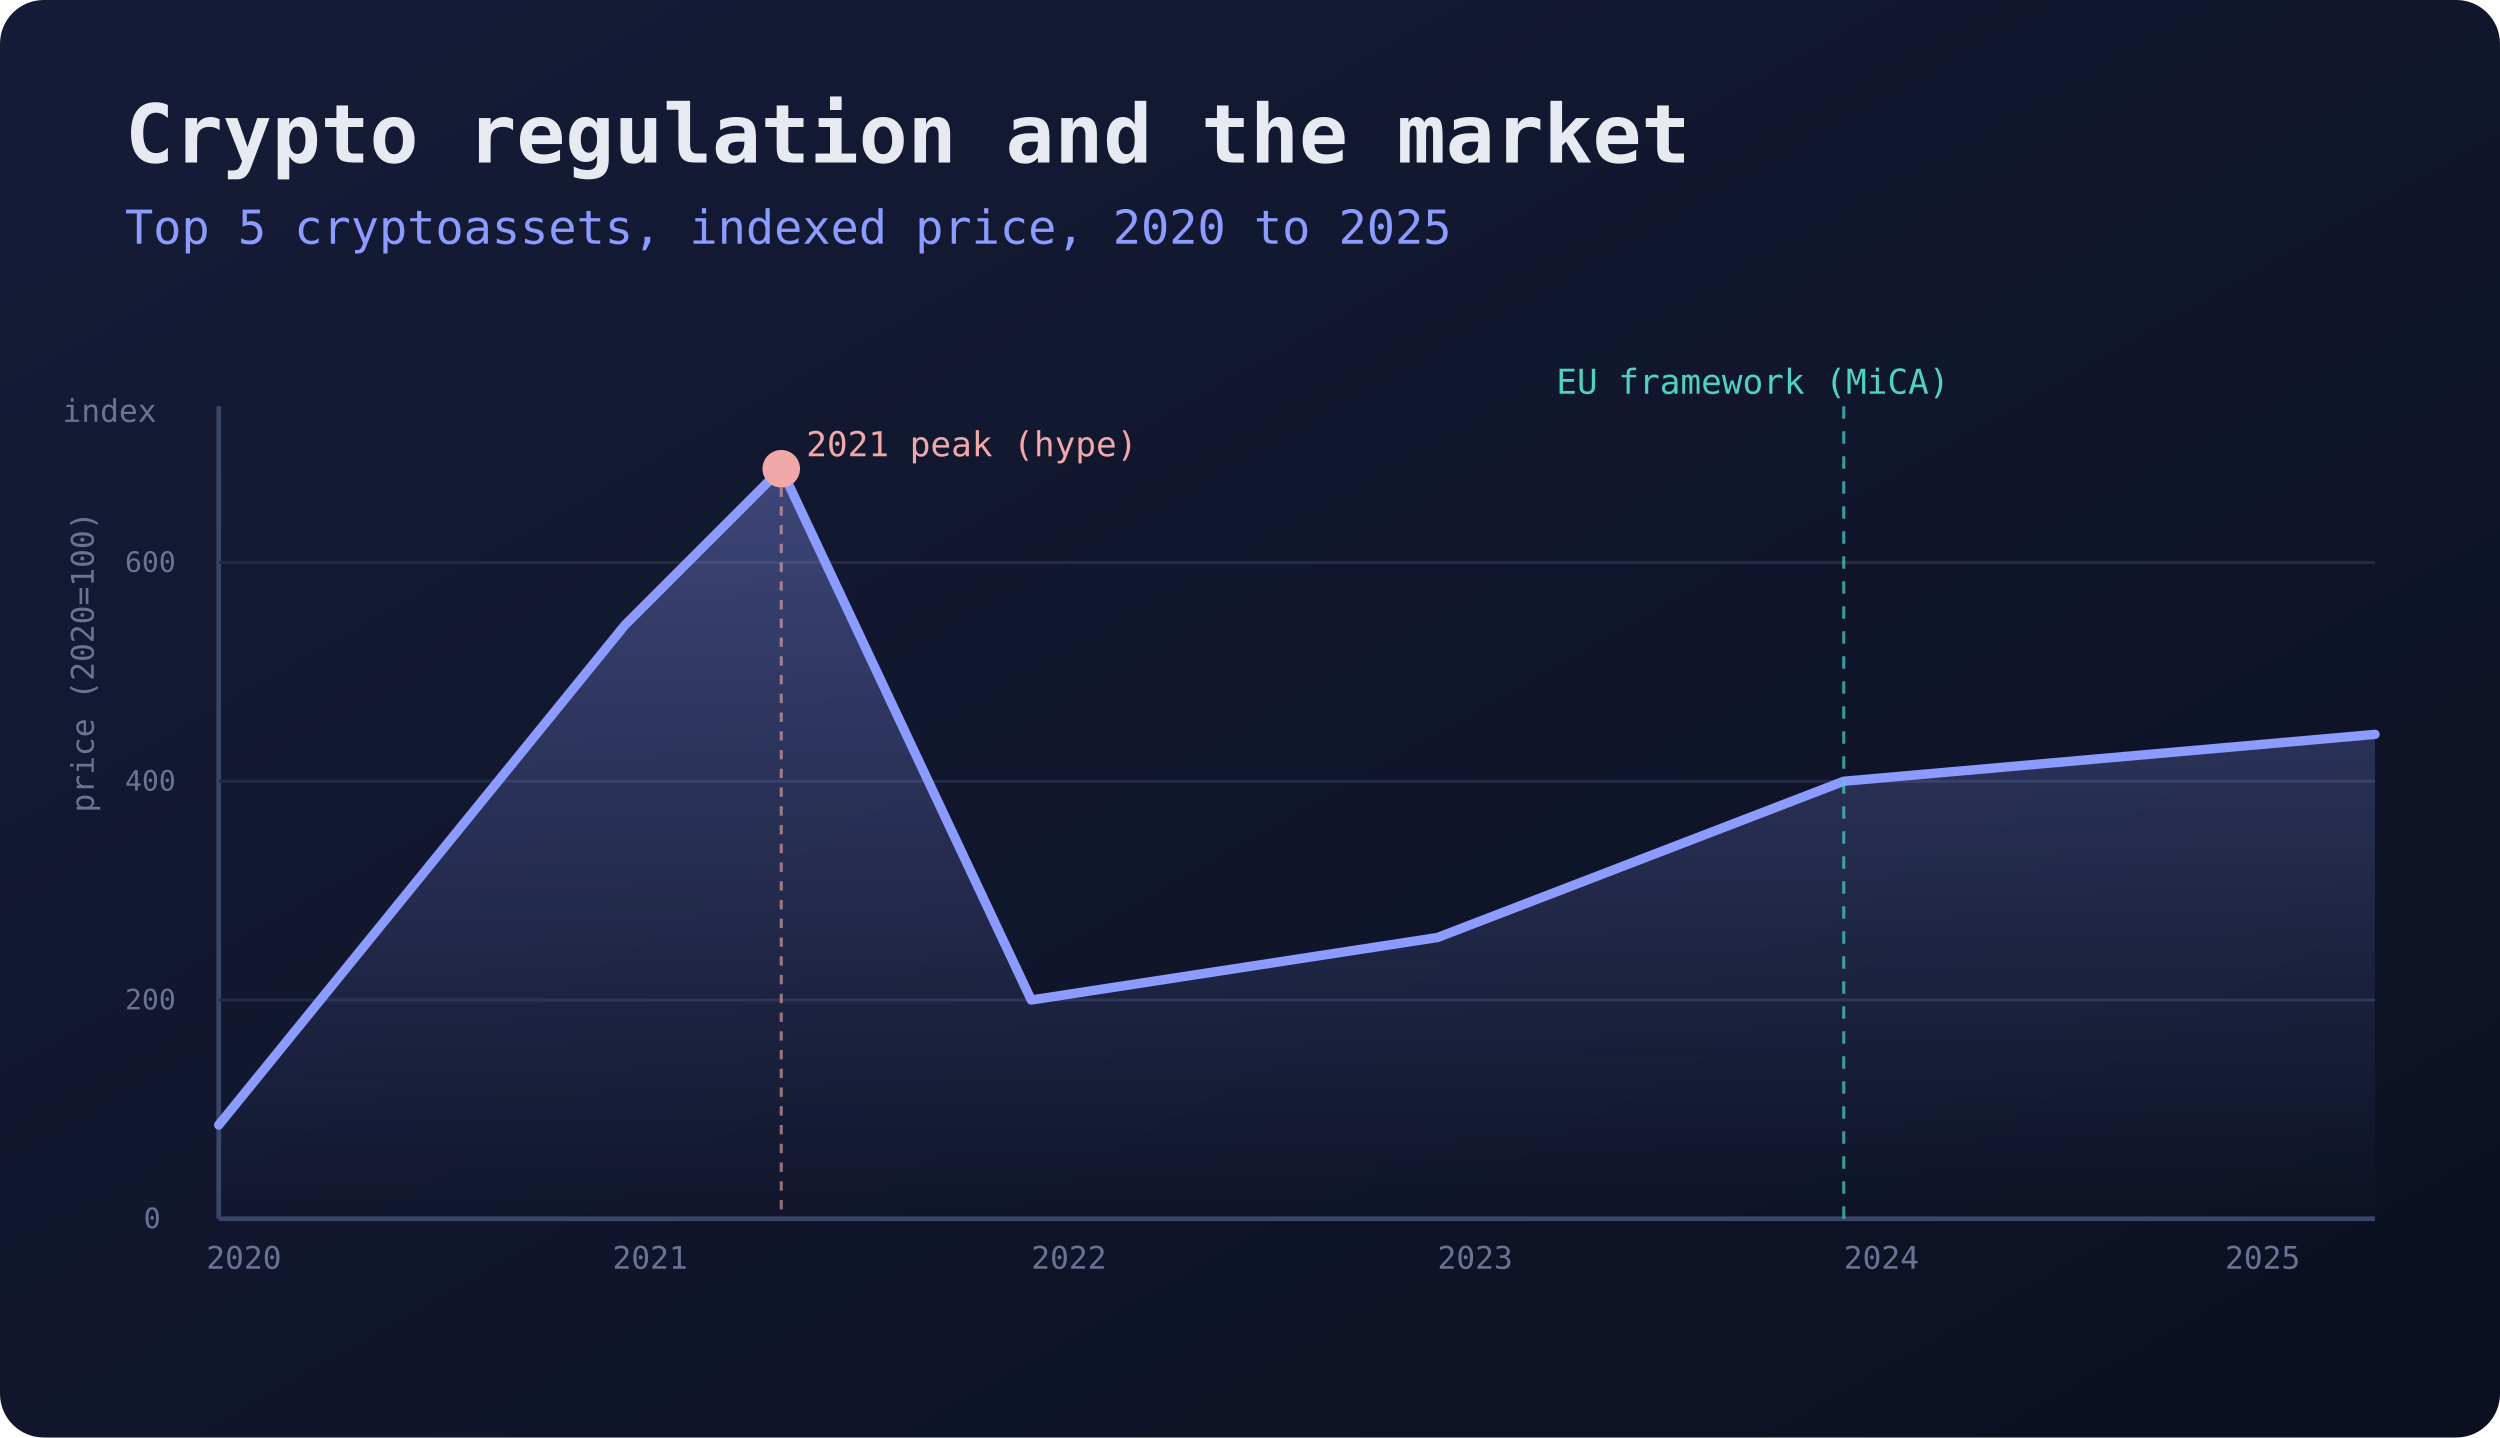
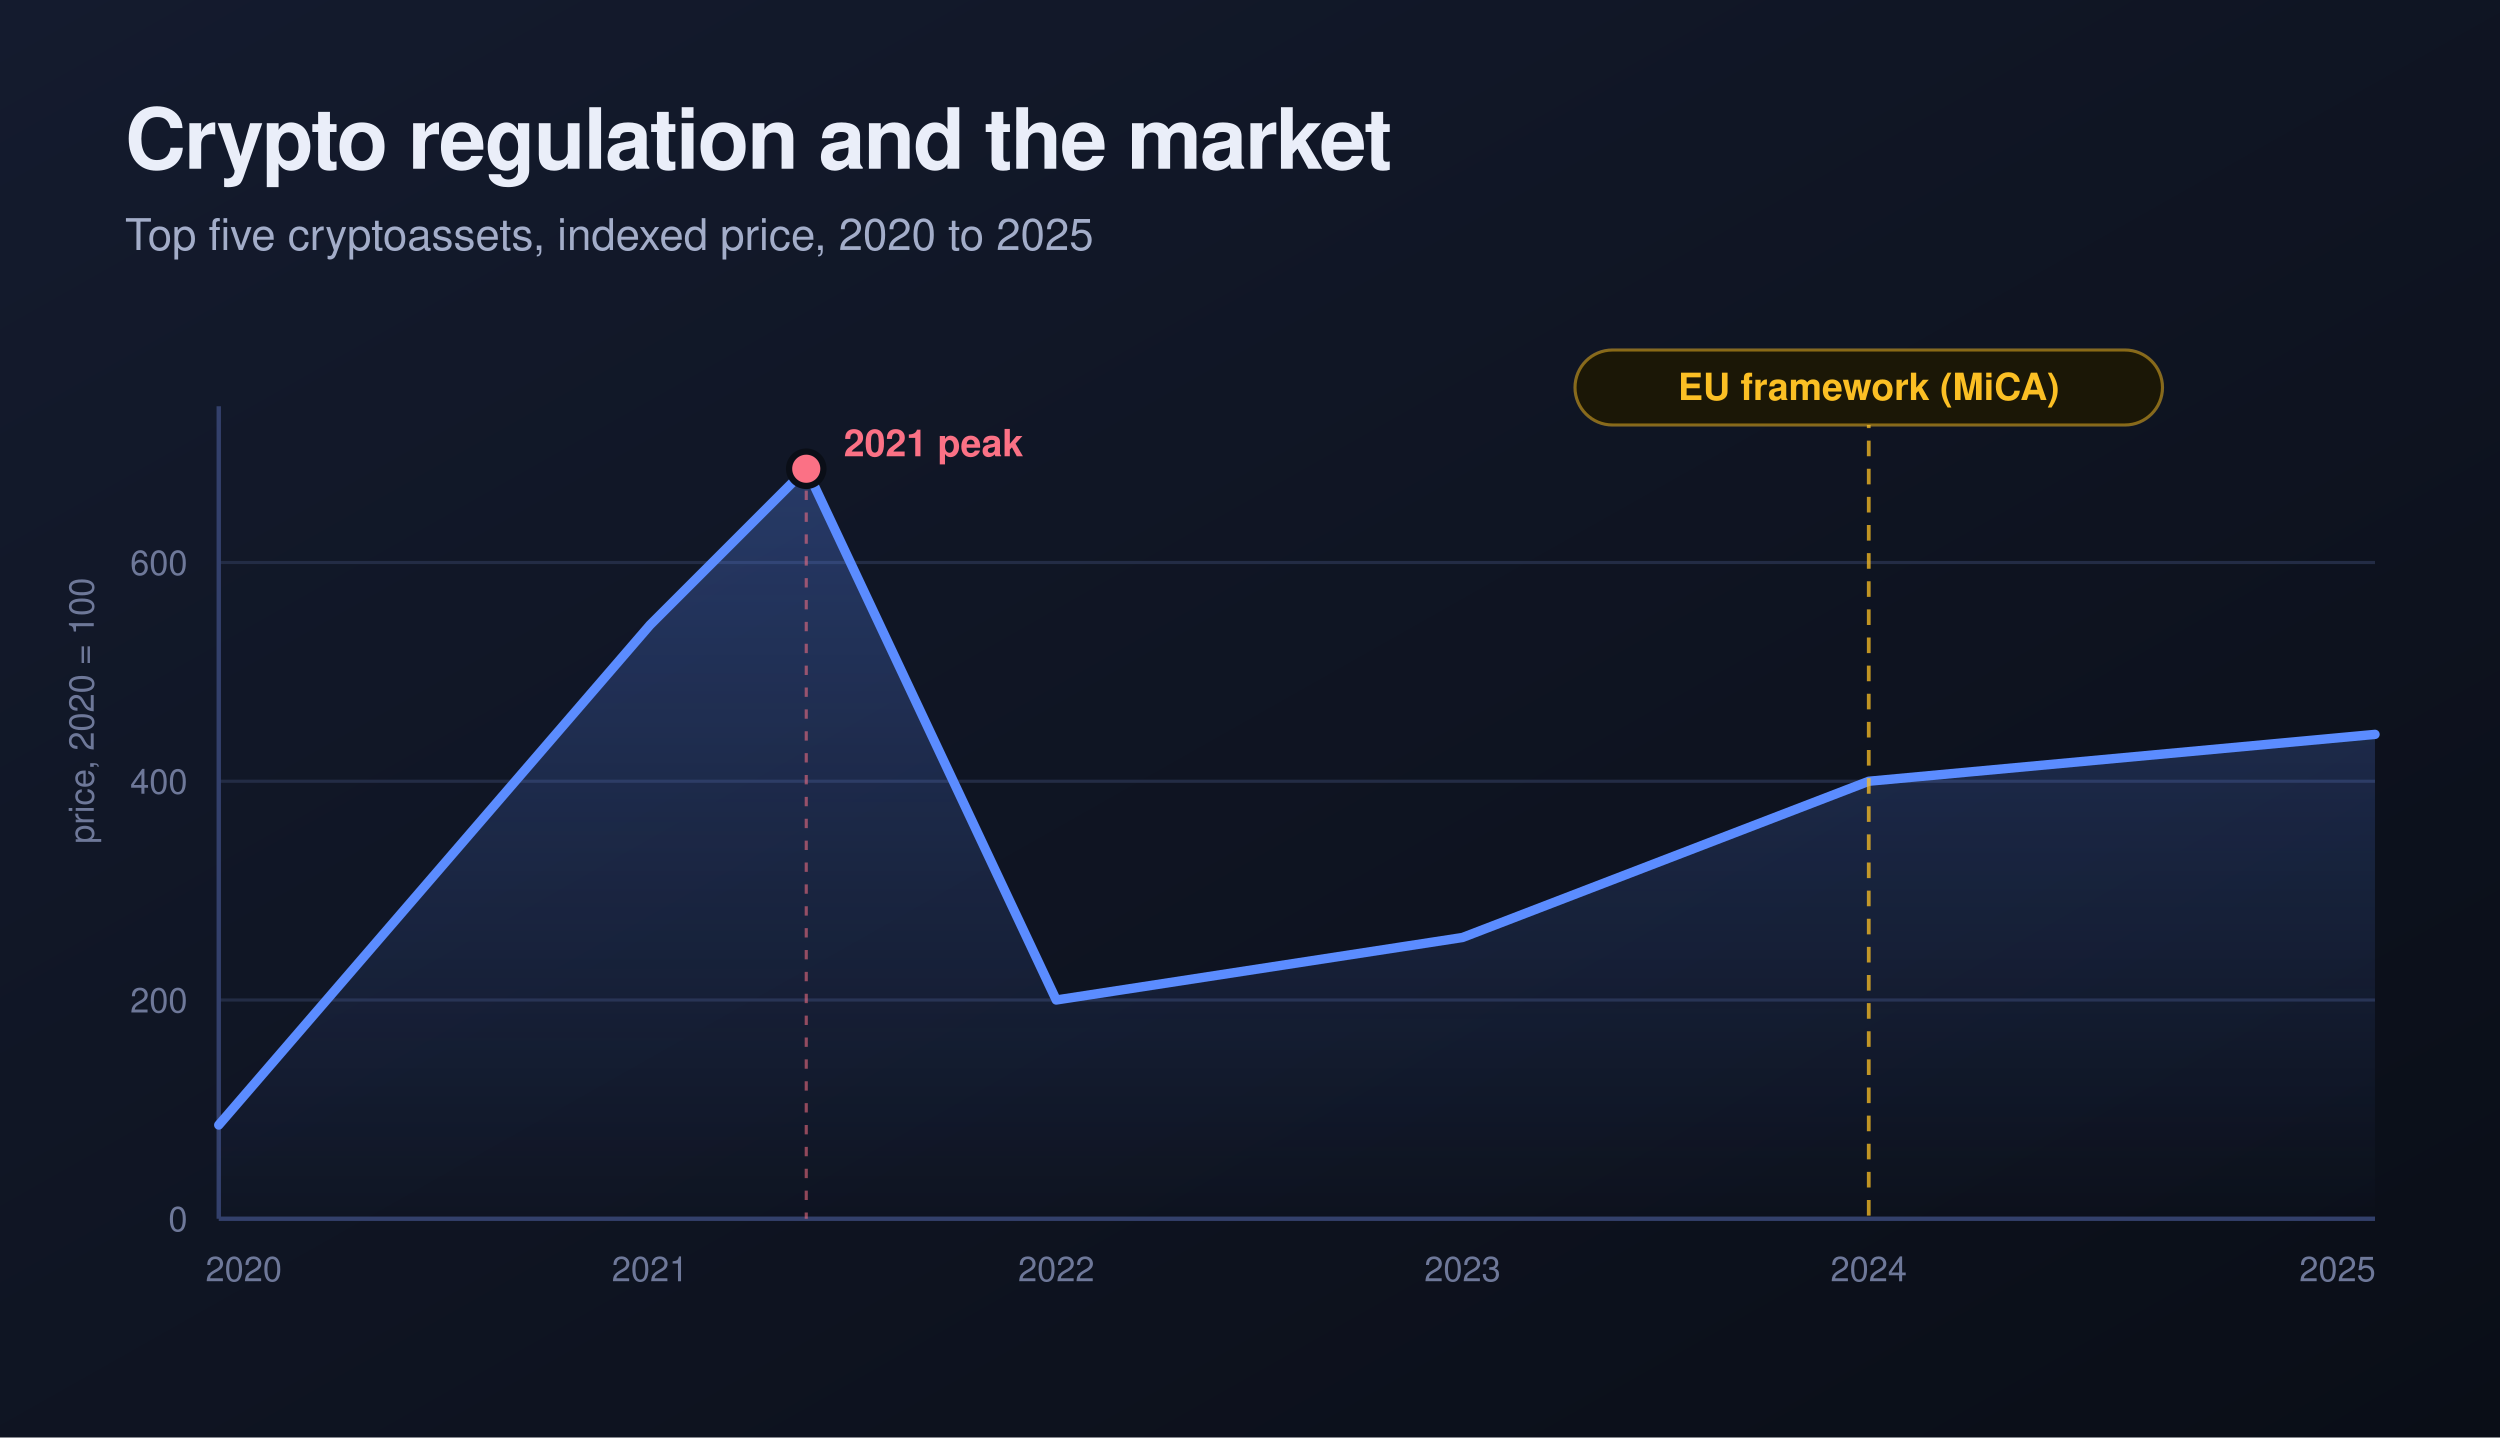
- <svg xmlns="http://www.w3.org/2000/svg" viewBox="0 0 800 460" font-family="JetBrains Mono, monospace">
+ <svg xmlns="http://www.w3.org/2000/svg" viewBox="0 0 800 460" font-family="Segoe UI, system-ui, -apple-system, Helvetica, sans-serif">
  <defs>
-     <linearGradient id="cg" x1="0" y1="0" x2="1" y2="1">
-       <stop offset="0" stop-color="#161C38" />
-       <stop offset="1" stop-color="#0B1020" />
+     <linearGradient id="cbg" x1="0" y1="0" x2="1" y2="1">
+       <stop offset="0" stop-color="#141B2E" />
+       <stop offset="1" stop-color="#0A0E17" />
    </linearGradient>
-     <linearGradient id="fade" x1="0" y1="0" x2="0" y2="1">
-       <stop offset="0" stop-color="#8B9BFF" stop-opacity=".35" />
-       <stop offset="1" stop-color="#8B9BFF" stop-opacity="0" />
+     <linearGradient id="cfill" x1="0" y1="0" x2="0" y2="1">
+       <stop offset="0" stop-color="#5B8CFF" stop-opacity=".30" />
+       <stop offset="1" stop-color="#5B8CFF" stop-opacity="0" />
    </linearGradient>
  </defs>
-   <rect width="800" height="460" fill="url(#cg)" rx="14" />
-   <text x="40" y="52" fill="#E8EAF2" font-size="26" font-weight="bold">Crypto regulation and the market</text>
-   <text x="40" y="78" fill="#8B9BFF" font-size="15">Top 5 cryptoassets, indexed price, 2020 to 2025</text>
-   <line x1="70" y1="130" x2="70" y2="390" stroke="#3a4668" stroke-width="1.5" />
-   <line x1="70" y1="390" x2="760" y2="390" stroke="#3a4668" stroke-width="1.5" />
-   <text x="20" y="135" fill="#6b7394" font-size="10">index</text>
-   <text x="30" y="260" fill="#6b7394" font-size="10" transform="rotate(-90 30 260)">price (2020=100)</text>
-   <g stroke="#222a44" stroke-width="1">
+   <rect width="800" height="460" fill="url(#cbg)" />
+   <text x="40" y="54" fill="#EAEEF9" font-size="27" font-weight="600" letter-spacing="-.6">Crypto regulation and the market</text>
+   <text x="40" y="80" fill="#A3ADC9" font-size="14">Top five cryptoassets, indexed price, 2020 to 2025</text>
+   <g stroke="#232C45" stroke-width="1">
    <line x1="70" y1="320" x2="760" y2="320" />
    <line x1="70" y1="250" x2="760" y2="250" />
    <line x1="70" y1="180" x2="760" y2="180" />
  </g>
-   <g fill="#6b7394" font-size="9">
-     <text x="46" y="393">0</text>
-     <text x="40" y="323">200</text>
-     <text x="40" y="253">400</text>
-     <text x="40" y="183">600</text>
+   <line x1="70" y1="130" x2="70" y2="390" stroke="#33406B" stroke-width="1.4" />
+   <line x1="70" y1="390" x2="760" y2="390" stroke="#33406B" stroke-width="1.4" />
+   <g fill="#6E7899" font-size="11" text-anchor="end">
+     <text x="60" y="394">0</text>
+     <text x="60" y="324">200</text>
+     <text x="60" y="254">400</text>
+     <text x="60" y="184">600</text>
  </g>
-   <g fill="#6b7394" font-size="10">
-     <text x="66" y="406">2020</text>
-     <text x="196" y="406">2021</text>
-     <text x="330" y="406">2022</text>
-     <text x="460" y="406">2023</text>
-     <text x="590" y="406">2024</text>
-     <text x="712" y="406">2025</text>
+   <text x="30" y="270" fill="#6E7899" font-size="11" transform="rotate(-90 30 270)">price, 2020 = 100</text>
+   <g fill="#6E7899" font-size="11" text-anchor="middle">
+     <text x="78" y="410">2020</text>
+     <text x="208" y="410">2021</text>
+     <text x="338" y="410">2022</text>
+     <text x="468" y="410">2023</text>
+     <text x="598" y="410">2024</text>
+     <text x="748" y="410">2025</text>
  </g>
-   <path d="M70 360 L200 200 L250 150 L330 320 L460 300 L590 250 L760 235 L760 390 L70 390 Z" fill="url(#fade)" />
-   <path d="M70 360 L200 200 L250 150 L330 320 L460 300 L590 250 L760 235" fill="none" stroke="#8B9BFF" stroke-width="3" stroke-linecap="round" stroke-linejoin="round" />
-   <circle cx="250" cy="150" r="6" fill="#F0A8A8" />
-   <line x1="250" y1="150" x2="250" y2="390" stroke="#F0A8A8" stroke-width="1" stroke-dasharray="3 3" opacity=".6" />
-   <text x="258" y="146" fill="#F0A8A8" font-size="11">2021 peak (hype)</text>
-   <line x1="590" y1="130" x2="590" y2="390" stroke="#4FD1C5" stroke-width="1" stroke-dasharray="4 4" opacity=".7" />
-   <text x="498" y="126" fill="#4FD1C5" font-size="11">EU framework (MiCA)</text>
+   <path d="M70 360 L208 200 L258 150 L338 320 L468 300 L598 250 L760 235 L760 390 L70 390 Z" fill="url(#cfill)" />
+   <path d="M70 360 L208 200 L258 150 L338 320 L468 300 L598 250 L760 235" fill="none" stroke="#5B8CFF" stroke-width="3" stroke-linecap="round" stroke-linejoin="round" />
+   <line x1="258" y1="150" x2="258" y2="390" stroke="#FB7185" stroke-width="1" stroke-dasharray="3 4" opacity=".55" />
+   <circle cx="258" cy="150" r="5.5" fill="#FB7185" stroke="#0A0E17" stroke-width="2" />
+   <text x="270" y="146" fill="#FB7185" font-size="12" font-weight="600">2021 peak</text>
+   <line x1="598" y1="132" x2="598" y2="390" stroke="#FBBF24" stroke-width="1.2" stroke-dasharray="5 4" opacity=".75" />
+   <rect x="504" y="112" width="188" height="24" rx="12" fill="#1B1706" stroke="#FBBF24" stroke-opacity=".5" />
+   <text x="598" y="128" fill="#FBBF24" font-size="12" font-weight="600" text-anchor="middle">EU framework (MiCA)</text>
</svg>
